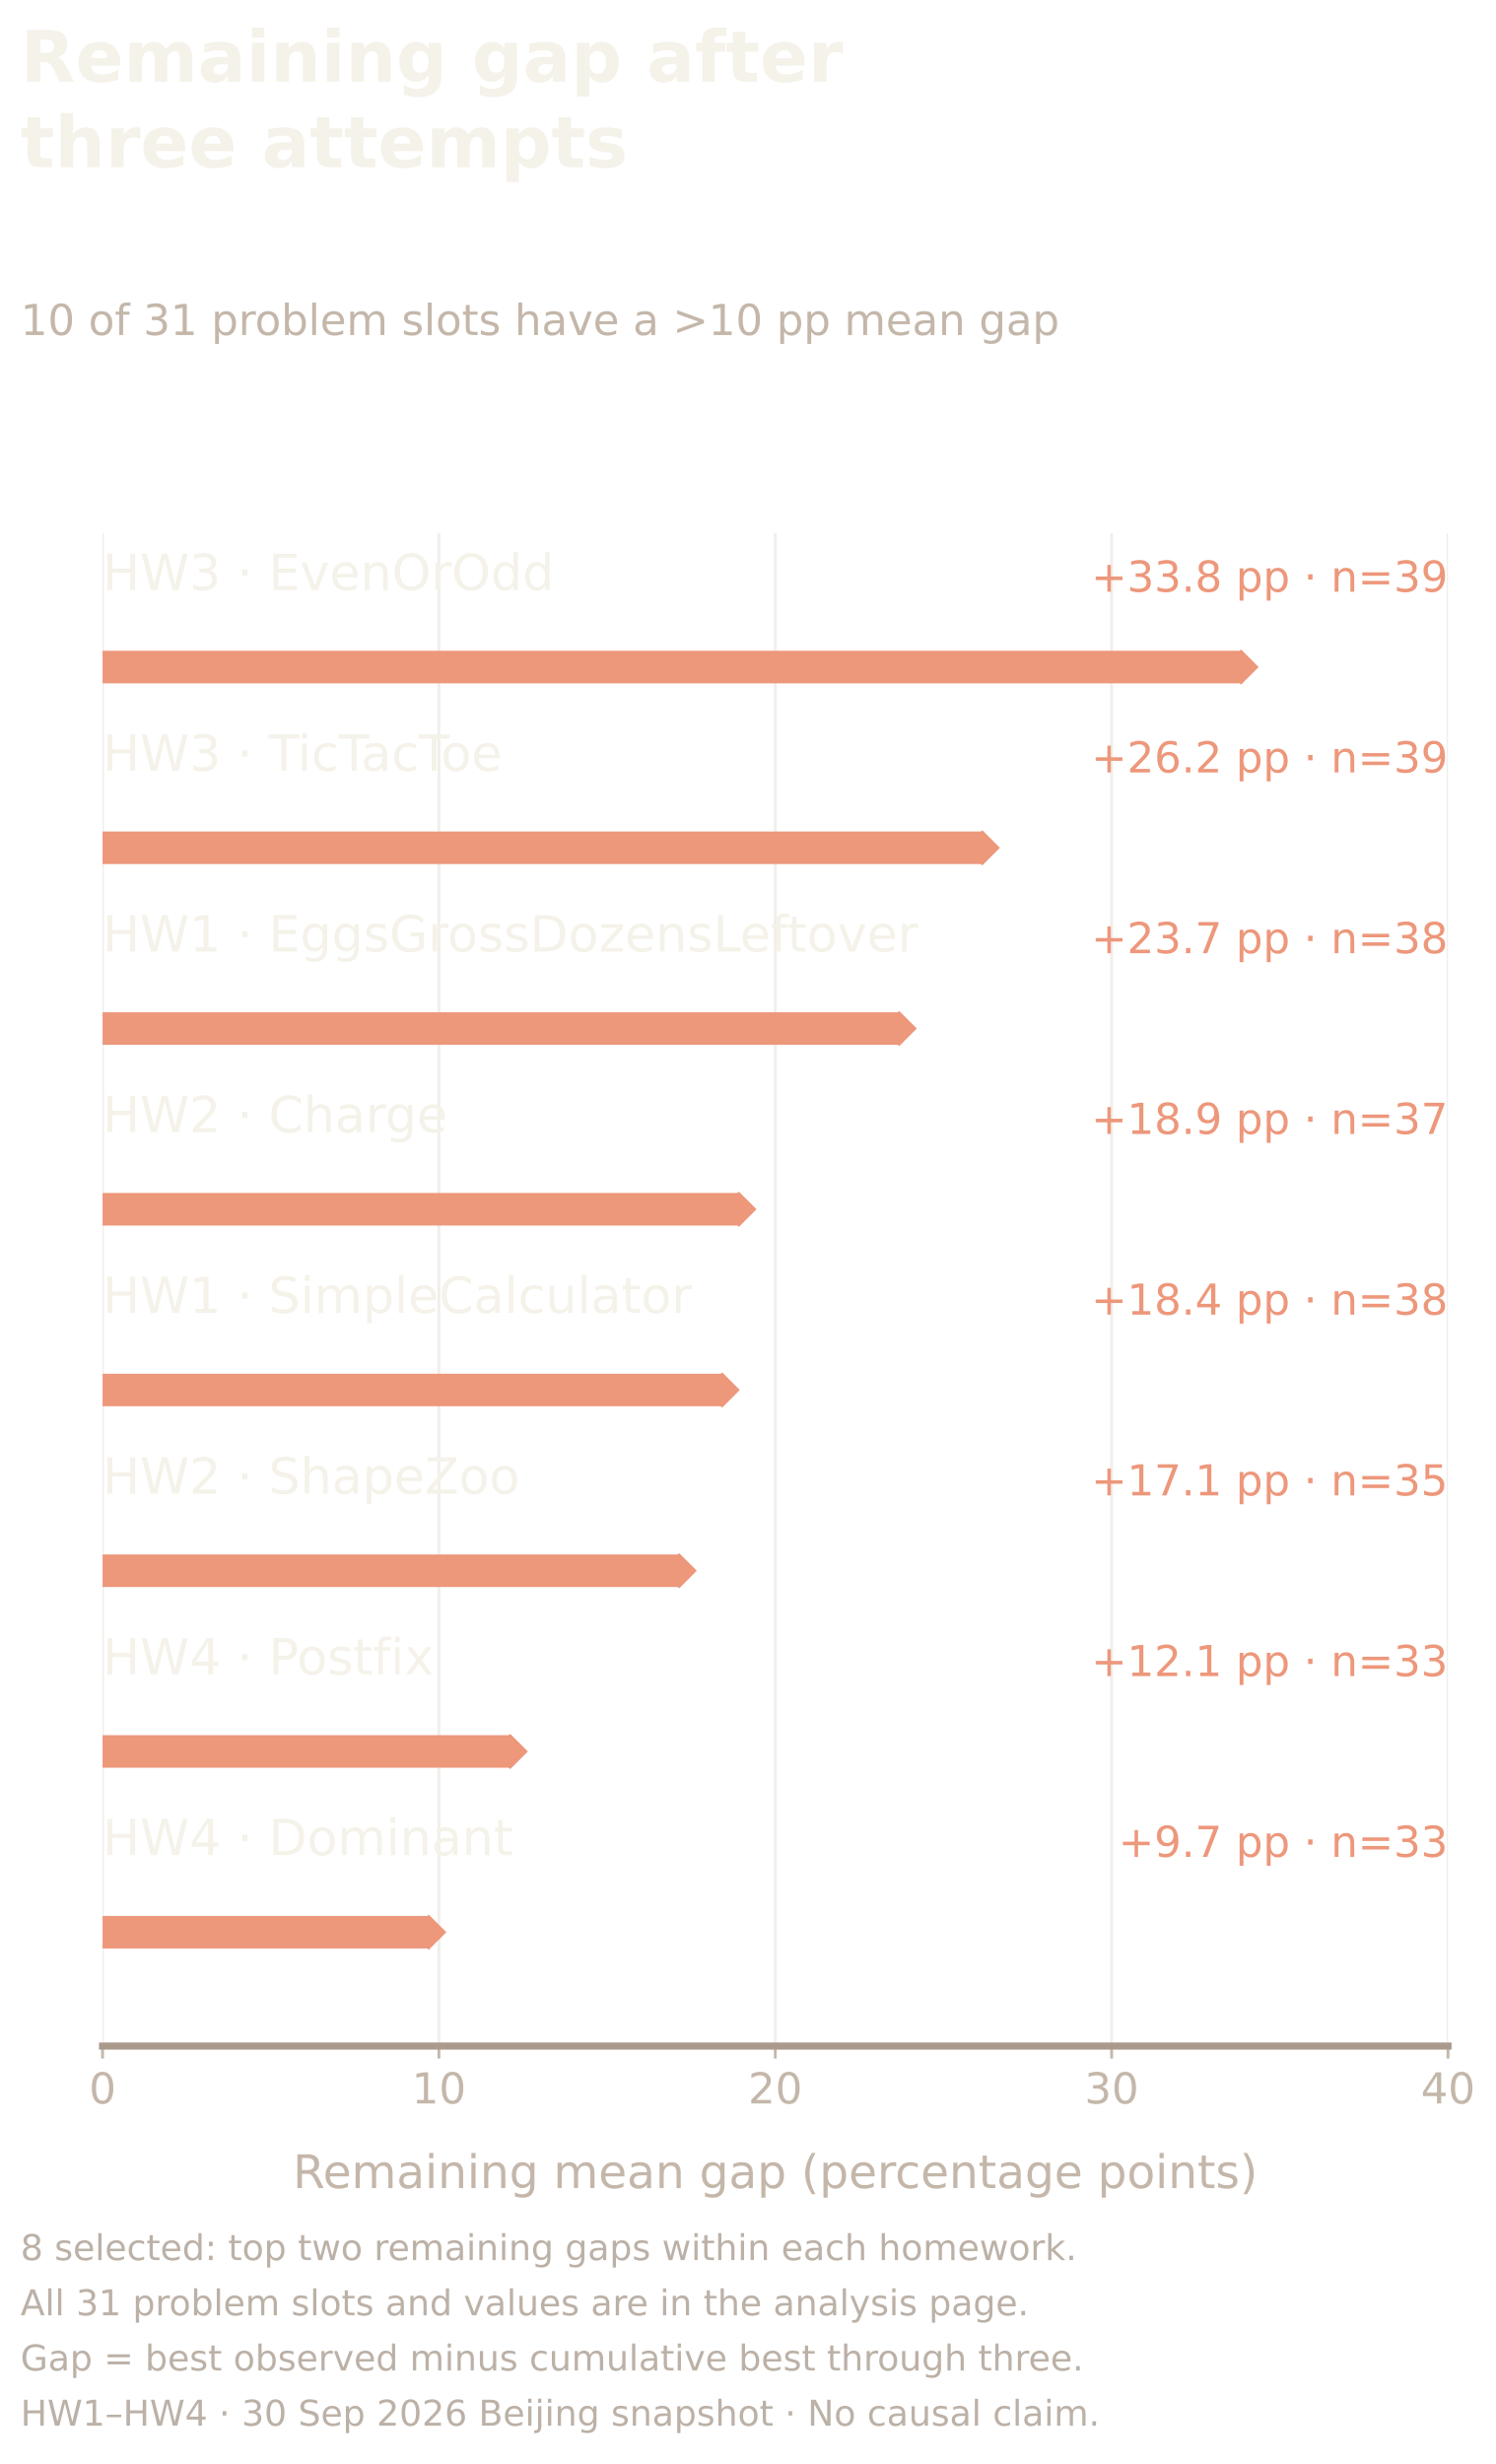
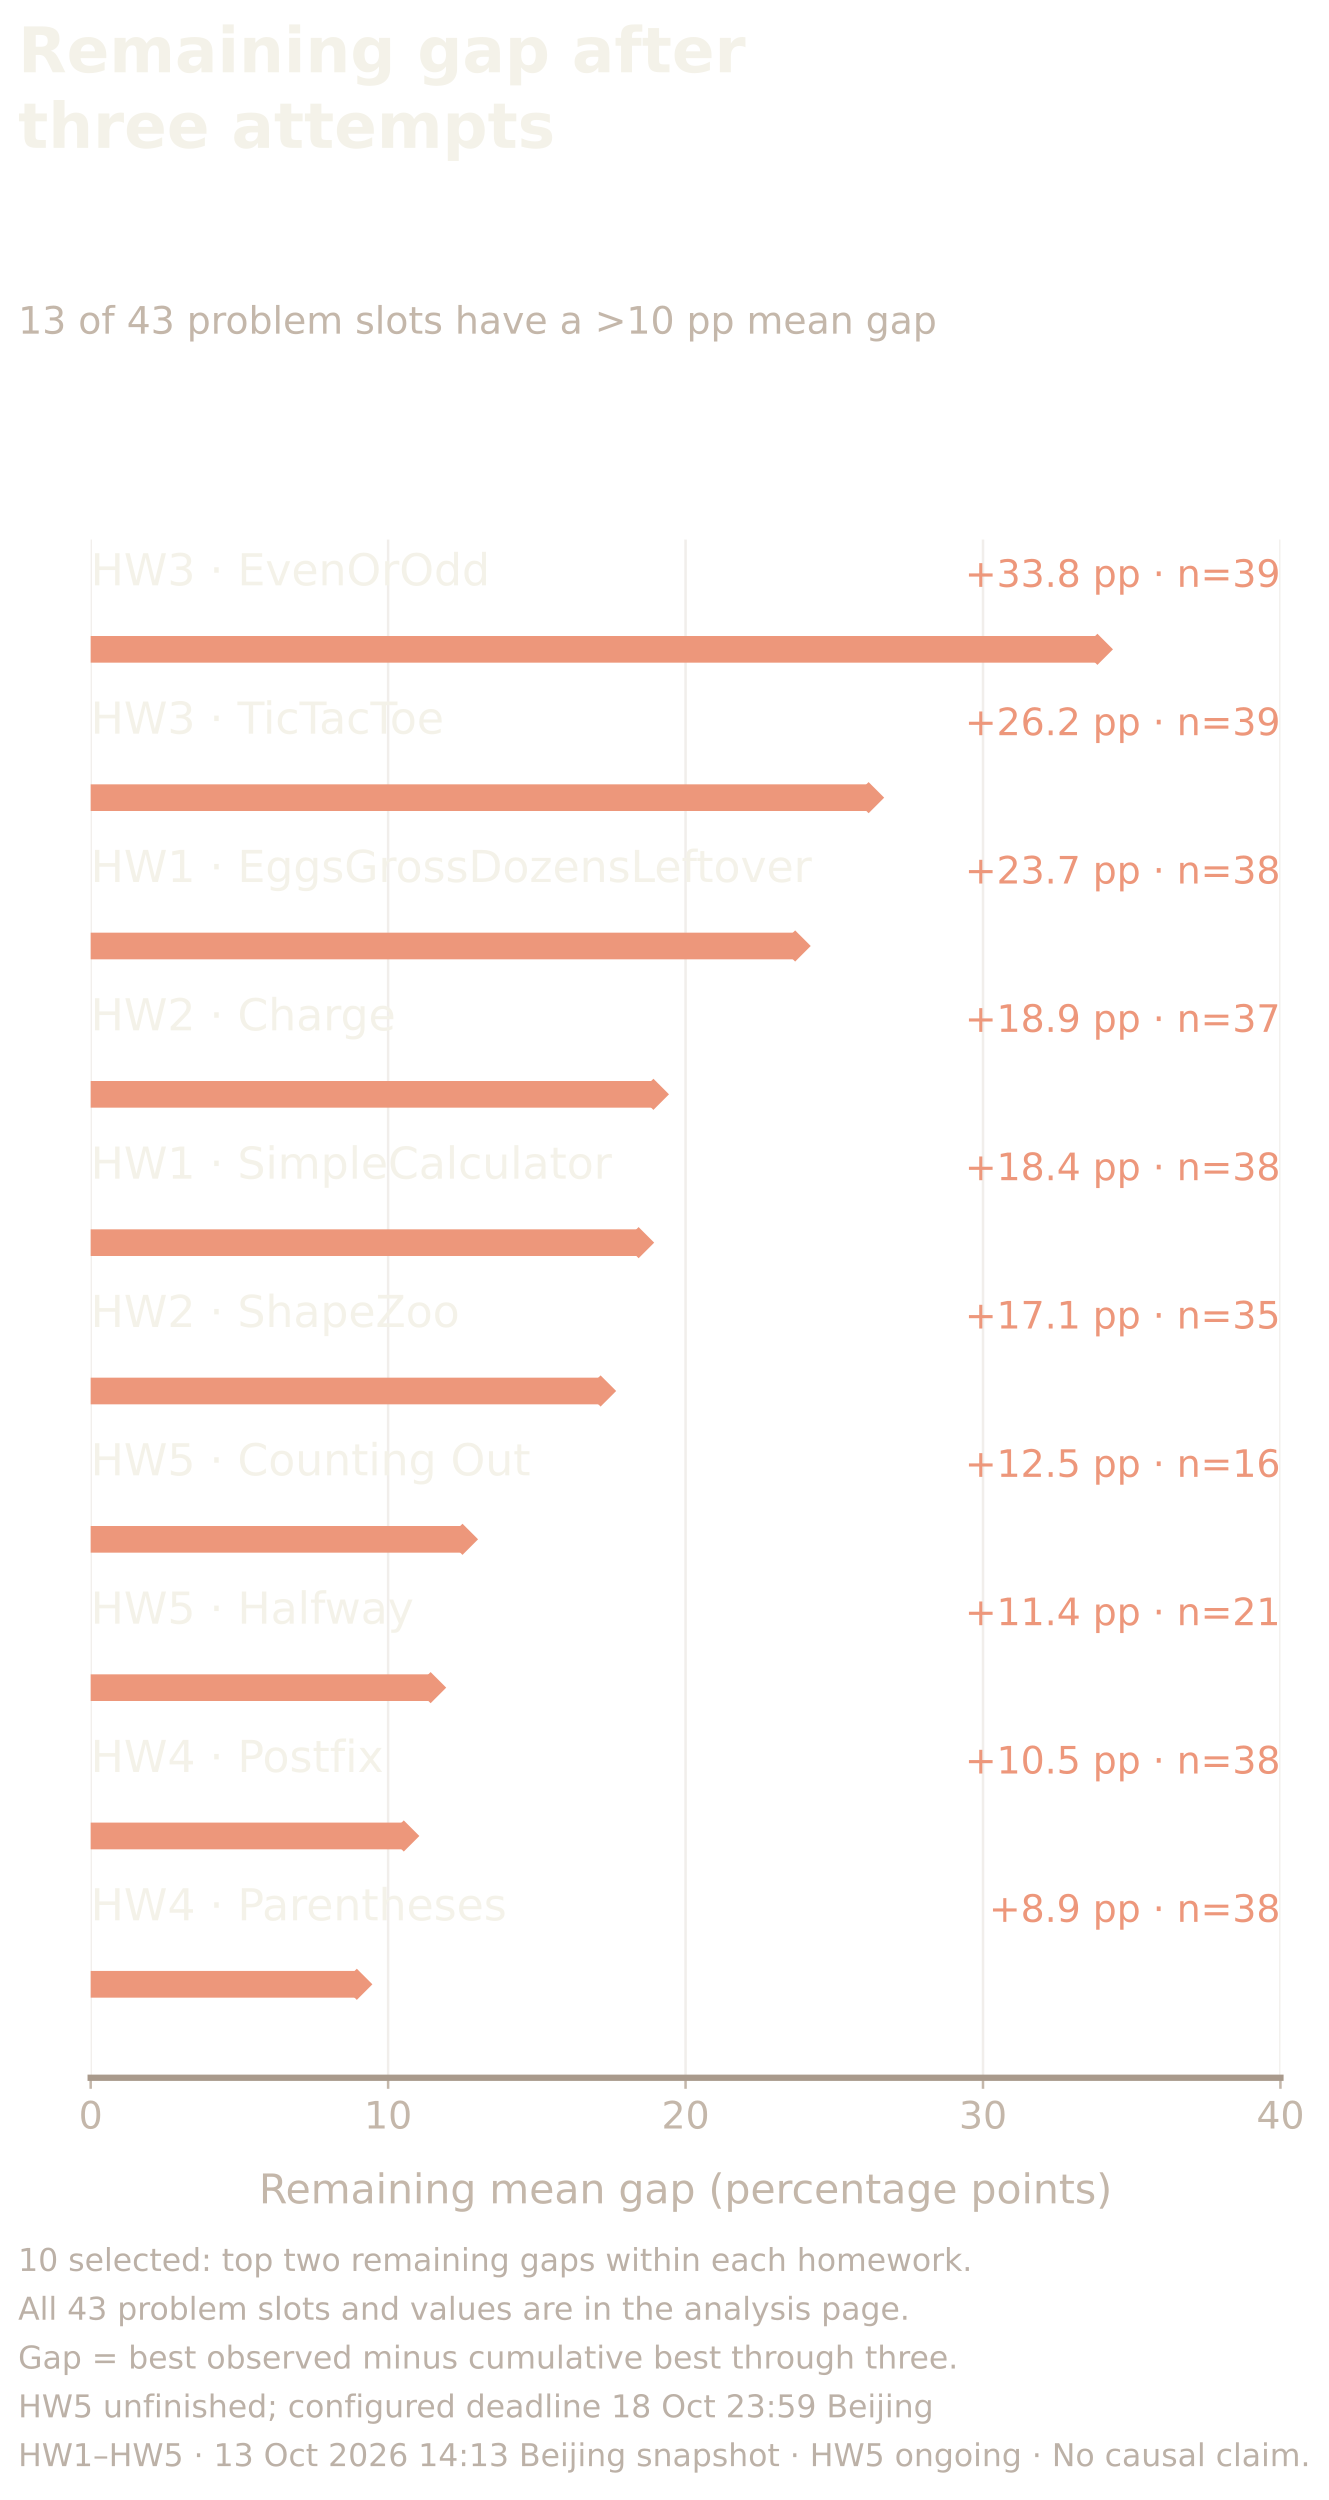
- <svg xmlns="http://www.w3.org/2000/svg" xmlns:xlink="http://www.w3.org/1999/xlink" width="420.051pt" height="691.92pt" viewBox="0 0 420.051 691.92" version="1.1">
+ <svg xmlns="http://www.w3.org/2000/svg" xmlns:xlink="http://www.w3.org/1999/xlink" width="421.956pt" height="793.98pt" viewBox="0 0 421.956 793.98" version="1.1">
  <defs>
    <style type="text/css">*{stroke-linejoin: round; stroke-linecap: butt}</style>
  </defs>
  <g id="figure_1">
    <g id="patch_1">
-       <path d="M 0 691.92 L 420.051 691.92 L 420.051 0 L 0 0 L 0 691.92 z " style="fill: none" />
+       <path d="M 0 793.98 L 421.956 793.98 L 421.956 0 L 0 0 L 0 793.98 z " style="fill: none" />
    </g>
    <g id="axes_1">
      <g id="patch_2">
-         <path d="M 28.8 574.56 L 406.656 574.56 L 406.656 149.76 L 28.8 149.76 L 28.8 574.56 z " style="fill: none" />
+         <path d="M 28.8 659.88 L 406.656 659.88 L 406.656 171.36 L 28.8 171.36 L 28.8 659.88 z " style="fill: none" />
      </g>
      <g id="matplotlib.axis_1">
        <g id="xtick_1">
          <g id="line2d_1">
-             <path d="M 28.8 574.56 L 28.8 149.76 " clip-path="url(#pf13f01f800)" style="fill: none; stroke: #b6a594; stroke-opacity: 0.18; stroke-width: 0.8; stroke-linecap: square" />
+             <path d="M 28.8 659.88 L 28.8 171.36 " clip-path="url(#pdd69621967)" style="fill: none; stroke: #b6a594; stroke-opacity: 0.18; stroke-width: 0.8; stroke-linecap: square" />
          </g>
          <g id="line2d_2">
            <defs>
              <path id="mb9d640f63a" d="M 0 0 L 0 3.5 " style="stroke: #c4b7aa; stroke-width: 0.8" />
            </defs>
            <g>
-               <use xlink:href="#mb9d640f63a" x="28.8" y="574.56" style="fill: #c4b7aa; stroke: #c4b7aa; stroke-width: 0.8" />
+               <use xlink:href="#mb9d640f63a" x="28.8" y="659.88" style="fill: #c4b7aa; stroke: #c4b7aa; stroke-width: 0.8" />
            </g>
          </g>
          <g id="text_1">
-             <text style="font-size: 12px; font-family: 'DejaVu Sans', 'Helvetica', 'Arial', 'Bitstream Vera Sans', 'Computer Modern Sans Serif', 'Lucida Grande', 'Verdana', 'Geneva', 'Lucid', 'Avant Garde', sans-serif; text-anchor: middle; fill: #c4b7aa" x="28.8" y="590.677" transform="rotate(-0 28.8 590.6772)">0</text>
+             <text style="font-size: 12px; font-family: 'DejaVu Sans', 'Helvetica', 'Arial', 'Bitstream Vera Sans', 'Computer Modern Sans Serif', 'Lucida Grande', 'Verdana', 'Geneva', 'Lucid', 'Avant Garde', sans-serif; text-anchor: middle; fill: #c4b7aa" x="28.8" y="675.997" transform="rotate(-0 28.8 675.9972)">0</text>
          </g>
        </g>
        <g id="xtick_2">
          <g id="line2d_3">
-             <path d="M 123.264 574.56 L 123.264 149.76 " clip-path="url(#pf13f01f800)" style="fill: none; stroke: #b6a594; stroke-opacity: 0.18; stroke-width: 0.8; stroke-linecap: square" />
+             <path d="M 123.264 659.88 L 123.264 171.36 " clip-path="url(#pdd69621967)" style="fill: none; stroke: #b6a594; stroke-opacity: 0.18; stroke-width: 0.8; stroke-linecap: square" />
          </g>
          <g id="line2d_4">
            <g>
-               <use xlink:href="#mb9d640f63a" x="123.264" y="574.56" style="fill: #c4b7aa; stroke: #c4b7aa; stroke-width: 0.8" />
+               <use xlink:href="#mb9d640f63a" x="123.264" y="659.88" style="fill: #c4b7aa; stroke: #c4b7aa; stroke-width: 0.8" />
            </g>
          </g>
          <g id="text_2">
-             <text style="font-size: 12px; font-family: 'DejaVu Sans', 'Helvetica', 'Arial', 'Bitstream Vera Sans', 'Computer Modern Sans Serif', 'Lucida Grande', 'Verdana', 'Geneva', 'Lucid', 'Avant Garde', sans-serif; text-anchor: middle; fill: #c4b7aa" x="123.264" y="590.677" transform="rotate(-0 123.264 590.6772)">10</text>
+             <text style="font-size: 12px; font-family: 'DejaVu Sans', 'Helvetica', 'Arial', 'Bitstream Vera Sans', 'Computer Modern Sans Serif', 'Lucida Grande', 'Verdana', 'Geneva', 'Lucid', 'Avant Garde', sans-serif; text-anchor: middle; fill: #c4b7aa" x="123.264" y="675.997" transform="rotate(-0 123.264 675.9972)">10</text>
          </g>
        </g>
        <g id="xtick_3">
          <g id="line2d_5">
-             <path d="M 217.728 574.56 L 217.728 149.76 " clip-path="url(#pf13f01f800)" style="fill: none; stroke: #b6a594; stroke-opacity: 0.18; stroke-width: 0.8; stroke-linecap: square" />
+             <path d="M 217.728 659.88 L 217.728 171.36 " clip-path="url(#pdd69621967)" style="fill: none; stroke: #b6a594; stroke-opacity: 0.18; stroke-width: 0.8; stroke-linecap: square" />
          </g>
          <g id="line2d_6">
            <g>
-               <use xlink:href="#mb9d640f63a" x="217.728" y="574.56" style="fill: #c4b7aa; stroke: #c4b7aa; stroke-width: 0.8" />
+               <use xlink:href="#mb9d640f63a" x="217.728" y="659.88" style="fill: #c4b7aa; stroke: #c4b7aa; stroke-width: 0.8" />
            </g>
          </g>
          <g id="text_3">
-             <text style="font-size: 12px; font-family: 'DejaVu Sans', 'Helvetica', 'Arial', 'Bitstream Vera Sans', 'Computer Modern Sans Serif', 'Lucida Grande', 'Verdana', 'Geneva', 'Lucid', 'Avant Garde', sans-serif; text-anchor: middle; fill: #c4b7aa" x="217.728" y="590.677" transform="rotate(-0 217.728 590.6772)">20</text>
+             <text style="font-size: 12px; font-family: 'DejaVu Sans', 'Helvetica', 'Arial', 'Bitstream Vera Sans', 'Computer Modern Sans Serif', 'Lucida Grande', 'Verdana', 'Geneva', 'Lucid', 'Avant Garde', sans-serif; text-anchor: middle; fill: #c4b7aa" x="217.728" y="675.997" transform="rotate(-0 217.728 675.9972)">20</text>
          </g>
        </g>
        <g id="xtick_4">
          <g id="line2d_7">
-             <path d="M 312.192 574.56 L 312.192 149.76 " clip-path="url(#pf13f01f800)" style="fill: none; stroke: #b6a594; stroke-opacity: 0.18; stroke-width: 0.8; stroke-linecap: square" />
+             <path d="M 312.192 659.88 L 312.192 171.36 " clip-path="url(#pdd69621967)" style="fill: none; stroke: #b6a594; stroke-opacity: 0.18; stroke-width: 0.8; stroke-linecap: square" />
          </g>
          <g id="line2d_8">
            <g>
-               <use xlink:href="#mb9d640f63a" x="312.192" y="574.56" style="fill: #c4b7aa; stroke: #c4b7aa; stroke-width: 0.8" />
+               <use xlink:href="#mb9d640f63a" x="312.192" y="659.88" style="fill: #c4b7aa; stroke: #c4b7aa; stroke-width: 0.8" />
            </g>
          </g>
          <g id="text_4">
-             <text style="font-size: 12px; font-family: 'DejaVu Sans', 'Helvetica', 'Arial', 'Bitstream Vera Sans', 'Computer Modern Sans Serif', 'Lucida Grande', 'Verdana', 'Geneva', 'Lucid', 'Avant Garde', sans-serif; text-anchor: middle; fill: #c4b7aa" x="312.192" y="590.677" transform="rotate(-0 312.192 590.6772)">30</text>
+             <text style="font-size: 12px; font-family: 'DejaVu Sans', 'Helvetica', 'Arial', 'Bitstream Vera Sans', 'Computer Modern Sans Serif', 'Lucida Grande', 'Verdana', 'Geneva', 'Lucid', 'Avant Garde', sans-serif; text-anchor: middle; fill: #c4b7aa" x="312.192" y="675.997" transform="rotate(-0 312.192 675.9972)">30</text>
          </g>
        </g>
        <g id="xtick_5">
          <g id="line2d_9">
-             <path d="M 406.656 574.56 L 406.656 149.76 " clip-path="url(#pf13f01f800)" style="fill: none; stroke: #b6a594; stroke-opacity: 0.18; stroke-width: 0.8; stroke-linecap: square" />
+             <path d="M 406.656 659.88 L 406.656 171.36 " clip-path="url(#pdd69621967)" style="fill: none; stroke: #b6a594; stroke-opacity: 0.18; stroke-width: 0.8; stroke-linecap: square" />
          </g>
          <g id="line2d_10">
            <g>
-               <use xlink:href="#mb9d640f63a" x="406.656" y="574.56" style="fill: #c4b7aa; stroke: #c4b7aa; stroke-width: 0.8" />
+               <use xlink:href="#mb9d640f63a" x="406.656" y="659.88" style="fill: #c4b7aa; stroke: #c4b7aa; stroke-width: 0.8" />
            </g>
          </g>
          <g id="text_5">
-             <text style="font-size: 12px; font-family: 'DejaVu Sans', 'Helvetica', 'Arial', 'Bitstream Vera Sans', 'Computer Modern Sans Serif', 'Lucida Grande', 'Verdana', 'Geneva', 'Lucid', 'Avant Garde', sans-serif; text-anchor: middle; fill: #c4b7aa" x="406.656" y="590.677" transform="rotate(-0 406.656 590.6772)">40</text>
+             <text style="font-size: 12px; font-family: 'DejaVu Sans', 'Helvetica', 'Arial', 'Bitstream Vera Sans', 'Computer Modern Sans Serif', 'Lucida Grande', 'Verdana', 'Geneva', 'Lucid', 'Avant Garde', sans-serif; text-anchor: middle; fill: #c4b7aa" x="406.656" y="675.997" transform="rotate(-0 406.656 675.9972)">40</text>
          </g>
        </g>
        <g id="text_6">
-           <text style="font-size: 13px; font-family: 'DejaVu Sans', 'Helvetica', 'Arial', 'Bitstream Vera Sans', 'Computer Modern Sans Serif', 'Lucida Grande', 'Verdana', 'Geneva', 'Lucid', 'Avant Garde', sans-serif; text-anchor: middle; fill: #c4b7aa" x="217.728" y="614.438" transform="rotate(-0 217.728 614.438)">Remaining mean gap (percentage points)</text>
+           <text style="font-size: 13px; font-family: 'DejaVu Sans', 'Helvetica', 'Arial', 'Bitstream Vera Sans', 'Computer Modern Sans Serif', 'Lucida Grande', 'Verdana', 'Geneva', 'Lucid', 'Avant Garde', sans-serif; text-anchor: middle; fill: #c4b7aa" x="217.728" y="699.758" transform="rotate(-0 217.728 699.758)">Remaining mean gap (percentage points)</text>
        </g>
      </g>
      <g id="matplotlib.axis_2" />
      <g id="patch_3">
-         <path d="M 28.8 574.56 L 406.656 574.56 " style="fill: none; stroke: #a99a8c; stroke-width: 2; stroke-linejoin: miter; stroke-linecap: square" />
+         <path d="M 28.8 659.88 L 406.656 659.88 " style="fill: none; stroke: #a99a8c; stroke-width: 2; stroke-linejoin: miter; stroke-linecap: square" />
      </g>
      <g id="text_7">
-         <text style="font-size: 14px; font-family: 'DejaVu Sans', 'Helvetica', 'Arial', 'Bitstream Vera Sans', 'Computer Modern Sans Serif', 'Lucida Grande', 'Verdana', 'Geneva', 'Lucid', 'Avant Garde', sans-serif; text-anchor: start; fill: #f4f2e9" x="28.8" y="165.683" transform="rotate(-0 28.8 165.6827)">HW3 · EvenOrOdd</text>
+         <text style="font-size: 14px; font-family: 'DejaVu Sans', 'Helvetica', 'Arial', 'Bitstream Vera Sans', 'Computer Modern Sans Serif', 'Lucida Grande', 'Verdana', 'Geneva', 'Lucid', 'Avant Garde', sans-serif; text-anchor: start; fill: #f4f2e9" x="28.8" y="185.898" transform="rotate(-0 28.8 185.8981)">HW3 · EvenOrOdd</text>
      </g>
      <g id="text_8">
-         <text style="font-size: 12px; font-family: 'DejaVu Sans', 'Helvetica', 'Arial', 'Bitstream Vera Sans', 'Computer Modern Sans Serif', 'Lucida Grande', 'Verdana', 'Geneva', 'Lucid', 'Avant Garde', sans-serif; text-anchor: end; fill: #ed977b" x="406.656" y="166.163" transform="rotate(-0 406.656 166.1632)">+33.8 pp · n=39</text>
+         <text style="font-size: 12px; font-family: 'DejaVu Sans', 'Helvetica', 'Arial', 'Bitstream Vera Sans', 'Computer Modern Sans Serif', 'Lucida Grande', 'Verdana', 'Geneva', 'Lucid', 'Avant Garde', sans-serif; text-anchor: end; fill: #ed977b" x="406.656" y="186.379" transform="rotate(-0 406.656 186.3786)">+33.8 pp · n=39</text>
      </g>
      <g id="patch_4">
-         <path d="M 28.8 182.749 L 348.524 182.749 L 348.524 191.885 L 28.8 191.885 z " clip-path="url(#pf13f01f800)" style="fill: #ed977b" />
+         <path d="M 28.8 201.981 L 348.524 201.981 L 348.524 210.46 L 28.8 210.46 z " clip-path="url(#pdd69621967)" style="fill: #ed977b" />
      </g>
      <g id="text_9">
-         <text style="font-size: 14px; font-family: 'DejaVu Sans', 'Helvetica', 'Arial', 'Bitstream Vera Sans', 'Computer Modern Sans Serif', 'Lucida Grande', 'Verdana', 'Geneva', 'Lucid', 'Avant Garde', sans-serif; text-anchor: start; fill: #f4f2e9" x="28.8" y="216.435" transform="rotate(-0 28.8 216.4354)">HW3 · TicTacToe</text>
+         <text style="font-size: 14px; font-family: 'DejaVu Sans', 'Helvetica', 'Arial', 'Bitstream Vera Sans', 'Computer Modern Sans Serif', 'Lucida Grande', 'Verdana', 'Geneva', 'Lucid', 'Avant Garde', sans-serif; text-anchor: start; fill: #f4f2e9" x="28.8" y="233.007" transform="rotate(-0 28.8 233.0071)">HW3 · TicTacToe</text>
      </g>
      <g id="text_10">
-         <text style="font-size: 12px; font-family: 'DejaVu Sans', 'Helvetica', 'Arial', 'Bitstream Vera Sans', 'Computer Modern Sans Serif', 'Lucida Grande', 'Verdana', 'Geneva', 'Lucid', 'Avant Garde', sans-serif; text-anchor: end; fill: #ed977b" x="406.656" y="216.916" transform="rotate(-0 406.656 216.9159)">+26.2 pp · n=39</text>
+         <text style="font-size: 12px; font-family: 'DejaVu Sans', 'Helvetica', 'Arial', 'Bitstream Vera Sans', 'Computer Modern Sans Serif', 'Lucida Grande', 'Verdana', 'Geneva', 'Lucid', 'Avant Garde', sans-serif; text-anchor: end; fill: #ed977b" x="406.656" y="233.488" transform="rotate(-0 406.656 233.4876)">+26.2 pp · n=39</text>
      </g>
      <g id="patch_5">
-         <path d="M 28.8 233.502 L 275.86 233.502 L 275.86 242.637 L 28.8 242.637 z " clip-path="url(#pf13f01f800)" style="fill: #ed977b" />
+         <path d="M 28.8 249.09 L 275.86 249.09 L 275.86 257.569 L 28.8 257.569 z " clip-path="url(#pdd69621967)" style="fill: #ed977b" />
      </g>
      <g id="text_11">
-         <text style="font-size: 14px; font-family: 'DejaVu Sans', 'Helvetica', 'Arial', 'Bitstream Vera Sans', 'Computer Modern Sans Serif', 'Lucida Grande', 'Verdana', 'Geneva', 'Lucid', 'Avant Garde', sans-serif; text-anchor: start; fill: #f4f2e9" x="28.8" y="267.188" transform="rotate(-0 28.8 267.1881)">HW1 · EggsGrossDozensLeftover</text>
+         <text style="font-size: 14px; font-family: 'DejaVu Sans', 'Helvetica', 'Arial', 'Bitstream Vera Sans', 'Computer Modern Sans Serif', 'Lucida Grande', 'Verdana', 'Geneva', 'Lucid', 'Avant Garde', sans-serif; text-anchor: start; fill: #f4f2e9" x="28.8" y="280.116" transform="rotate(-0 28.8 280.1161)">HW1 · EggsGrossDozensLeftover</text>
      </g>
      <g id="text_12">
-         <text style="font-size: 12px; font-family: 'DejaVu Sans', 'Helvetica', 'Arial', 'Bitstream Vera Sans', 'Computer Modern Sans Serif', 'Lucida Grande', 'Verdana', 'Geneva', 'Lucid', 'Avant Garde', sans-serif; text-anchor: end; fill: #ed977b" x="406.656" y="267.669" transform="rotate(-0 406.656 267.6686)">+23.7 pp · n=38</text>
+         <text style="font-size: 12px; font-family: 'DejaVu Sans', 'Helvetica', 'Arial', 'Bitstream Vera Sans', 'Computer Modern Sans Serif', 'Lucida Grande', 'Verdana', 'Geneva', 'Lucid', 'Avant Garde', sans-serif; text-anchor: end; fill: #ed977b" x="406.656" y="280.597" transform="rotate(-0 406.656 280.5965)">+23.7 pp · n=38</text>
      </g>
      <g id="patch_6">
-         <path d="M 28.8 284.255 L 252.531 284.255 L 252.531 293.39 L 28.8 293.39 z " clip-path="url(#pf13f01f800)" style="fill: #ed977b" />
+         <path d="M 28.8 296.199 L 252.531 296.199 L 252.531 304.678 L 28.8 304.678 z " clip-path="url(#pdd69621967)" style="fill: #ed977b" />
      </g>
      <g id="text_13">
-         <text style="font-size: 14px; font-family: 'DejaVu Sans', 'Helvetica', 'Arial', 'Bitstream Vera Sans', 'Computer Modern Sans Serif', 'Lucida Grande', 'Verdana', 'Geneva', 'Lucid', 'Avant Garde', sans-serif; text-anchor: start; fill: #f4f2e9" x="28.8" y="317.941" transform="rotate(-0 28.8 317.9408)">HW2 · Charge</text>
+         <text style="font-size: 14px; font-family: 'DejaVu Sans', 'Helvetica', 'Arial', 'Bitstream Vera Sans', 'Computer Modern Sans Serif', 'Lucida Grande', 'Verdana', 'Geneva', 'Lucid', 'Avant Garde', sans-serif; text-anchor: start; fill: #f4f2e9" x="28.8" y="327.225" transform="rotate(-0 28.8 327.225)">HW2 · Charge</text>
      </g>
      <g id="text_14">
-         <text style="font-size: 12px; font-family: 'DejaVu Sans', 'Helvetica', 'Arial', 'Bitstream Vera Sans', 'Computer Modern Sans Serif', 'Lucida Grande', 'Verdana', 'Geneva', 'Lucid', 'Avant Garde', sans-serif; text-anchor: end; fill: #ed977b" x="406.656" y="318.421" transform="rotate(-0 406.656 318.4213)">+18.9 pp · n=37</text>
+         <text style="font-size: 12px; font-family: 'DejaVu Sans', 'Helvetica', 'Arial', 'Bitstream Vera Sans', 'Computer Modern Sans Serif', 'Lucida Grande', 'Verdana', 'Geneva', 'Lucid', 'Avant Garde', sans-serif; text-anchor: end; fill: #ed977b" x="406.656" y="327.705" transform="rotate(-0 406.656 327.7055)">+18.9 pp · n=37</text>
      </g>
      <g id="patch_7">
-         <path d="M 28.8 335.007 L 207.516 335.007 L 207.516 344.143 L 28.8 344.143 z " clip-path="url(#pf13f01f800)" style="fill: #ed977b" />
+         <path d="M 28.8 343.308 L 207.516 343.308 L 207.516 351.787 L 28.8 351.787 z " clip-path="url(#pdd69621967)" style="fill: #ed977b" />
      </g>
      <g id="text_15">
-         <text style="font-size: 14px; font-family: 'DejaVu Sans', 'Helvetica', 'Arial', 'Bitstream Vera Sans', 'Computer Modern Sans Serif', 'Lucida Grande', 'Verdana', 'Geneva', 'Lucid', 'Avant Garde', sans-serif; text-anchor: start; fill: #f4f2e9" x="28.8" y="368.693" transform="rotate(-0 28.8 368.6935)">HW1 · SimpleCalculator</text>
+         <text style="font-size: 14px; font-family: 'DejaVu Sans', 'Helvetica', 'Arial', 'Bitstream Vera Sans', 'Computer Modern Sans Serif', 'Lucida Grande', 'Verdana', 'Geneva', 'Lucid', 'Avant Garde', sans-serif; text-anchor: start; fill: #f4f2e9" x="28.8" y="374.334" transform="rotate(-0 28.8 374.334)">HW1 · SimpleCalculator</text>
      </g>
      <g id="text_16">
-         <text style="font-size: 12px; font-family: 'DejaVu Sans', 'Helvetica', 'Arial', 'Bitstream Vera Sans', 'Computer Modern Sans Serif', 'Lucida Grande', 'Verdana', 'Geneva', 'Lucid', 'Avant Garde', sans-serif; text-anchor: end; fill: #ed977b" x="406.656" y="369.174" transform="rotate(-0 406.656 369.174)">+18.4 pp · n=38</text>
+         <text style="font-size: 12px; font-family: 'DejaVu Sans', 'Helvetica', 'Arial', 'Bitstream Vera Sans', 'Computer Modern Sans Serif', 'Lucida Grande', 'Verdana', 'Geneva', 'Lucid', 'Avant Garde', sans-serif; text-anchor: end; fill: #ed977b" x="406.656" y="374.814" transform="rotate(-0 406.656 374.8145)">+18.4 pp · n=38</text>
      </g>
      <g id="patch_8">
-         <path d="M 28.8 385.76 L 202.813 385.76 L 202.813 394.895 L 28.8 394.895 z " clip-path="url(#pf13f01f800)" style="fill: #ed977b" />
+         <path d="M 28.8 390.417 L 202.813 390.417 L 202.813 398.896 L 28.8 398.896 z " clip-path="url(#pdd69621967)" style="fill: #ed977b" />
      </g>
      <g id="text_17">
-         <text style="font-size: 14px; font-family: 'DejaVu Sans', 'Helvetica', 'Arial', 'Bitstream Vera Sans', 'Computer Modern Sans Serif', 'Lucida Grande', 'Verdana', 'Geneva', 'Lucid', 'Avant Garde', sans-serif; text-anchor: start; fill: #f4f2e9" x="28.8" y="419.446" transform="rotate(-0 28.8 419.4462)">HW2 · ShapeZoo</text>
+         <text style="font-size: 14px; font-family: 'DejaVu Sans', 'Helvetica', 'Arial', 'Bitstream Vera Sans', 'Computer Modern Sans Serif', 'Lucida Grande', 'Verdana', 'Geneva', 'Lucid', 'Avant Garde', sans-serif; text-anchor: start; fill: #f4f2e9" x="28.8" y="421.443" transform="rotate(-0 28.8 421.443)">HW2 · ShapeZoo</text>
      </g>
      <g id="text_18">
-         <text style="font-size: 12px; font-family: 'DejaVu Sans', 'Helvetica', 'Arial', 'Bitstream Vera Sans', 'Computer Modern Sans Serif', 'Lucida Grande', 'Verdana', 'Geneva', 'Lucid', 'Avant Garde', sans-serif; text-anchor: end; fill: #ed977b" x="406.656" y="419.927" transform="rotate(-0 406.656 419.9266)">+17.1 pp · n=35</text>
+         <text style="font-size: 12px; font-family: 'DejaVu Sans', 'Helvetica', 'Arial', 'Bitstream Vera Sans', 'Computer Modern Sans Serif', 'Lucida Grande', 'Verdana', 'Geneva', 'Lucid', 'Avant Garde', sans-serif; text-anchor: end; fill: #ed977b" x="406.656" y="421.923" transform="rotate(-0 406.656 421.9234)">+17.1 pp · n=35</text>
      </g>
      <g id="patch_9">
-         <path d="M 28.8 436.513 L 190.738 436.513 L 190.738 445.648 L 28.8 445.648 z " clip-path="url(#pf13f01f800)" style="fill: #ed977b" />
+         <path d="M 28.8 437.526 L 190.738 437.526 L 190.738 446.005 L 28.8 446.005 z " clip-path="url(#pdd69621967)" style="fill: #ed977b" />
      </g>
      <g id="text_19">
-         <text style="font-size: 14px; font-family: 'DejaVu Sans', 'Helvetica', 'Arial', 'Bitstream Vera Sans', 'Computer Modern Sans Serif', 'Lucida Grande', 'Verdana', 'Geneva', 'Lucid', 'Avant Garde', sans-serif; text-anchor: start; fill: #f4f2e9" x="28.8" y="470.199" transform="rotate(-0 28.8 470.1989)">HW4 · Postfix</text>
+         <text style="font-size: 14px; font-family: 'DejaVu Sans', 'Helvetica', 'Arial', 'Bitstream Vera Sans', 'Computer Modern Sans Serif', 'Lucida Grande', 'Verdana', 'Geneva', 'Lucid', 'Avant Garde', sans-serif; text-anchor: start; fill: #f4f2e9" x="28.8" y="468.552" transform="rotate(-0 28.8 468.5519)">HW5 · Counting Out</text>
      </g>
      <g id="text_20">
-         <text style="font-size: 12px; font-family: 'DejaVu Sans', 'Helvetica', 'Arial', 'Bitstream Vera Sans', 'Computer Modern Sans Serif', 'Lucida Grande', 'Verdana', 'Geneva', 'Lucid', 'Avant Garde', sans-serif; text-anchor: end; fill: #ed977b" x="406.656" y="470.679" transform="rotate(-0 406.656 470.6793)">+12.1 pp · n=33</text>
+         <text style="font-size: 12px; font-family: 'DejaVu Sans', 'Helvetica', 'Arial', 'Bitstream Vera Sans', 'Computer Modern Sans Serif', 'Lucida Grande', 'Verdana', 'Geneva', 'Lucid', 'Avant Garde', sans-serif; text-anchor: end; fill: #ed977b" x="406.656" y="469.032" transform="rotate(-0 406.656 469.0324)">+12.5 pp · n=16</text>
      </g>
      <g id="patch_10">
-         <path d="M 28.8 487.265 L 143.302 487.265 L 143.302 496.401 L 28.8 496.401 z " clip-path="url(#pf13f01f800)" style="fill: #ed977b" />
+         <path d="M 28.8 484.635 L 146.88 484.635 L 146.88 493.114 L 28.8 493.114 z " clip-path="url(#pdd69621967)" style="fill: #ed977b" />
      </g>
      <g id="text_21">
-         <text style="font-size: 14px; font-family: 'DejaVu Sans', 'Helvetica', 'Arial', 'Bitstream Vera Sans', 'Computer Modern Sans Serif', 'Lucida Grande', 'Verdana', 'Geneva', 'Lucid', 'Avant Garde', sans-serif; text-anchor: start; fill: #f4f2e9" x="28.8" y="520.952" transform="rotate(-0 28.8 520.9516)">HW4 · Dominant</text>
+         <text style="font-size: 14px; font-family: 'DejaVu Sans', 'Helvetica', 'Arial', 'Bitstream Vera Sans', 'Computer Modern Sans Serif', 'Lucida Grande', 'Verdana', 'Geneva', 'Lucid', 'Avant Garde', sans-serif; text-anchor: start; fill: #f4f2e9" x="28.8" y="515.661" transform="rotate(-0 28.8 515.6609)">HW5 · Halfway</text>
      </g>
      <g id="text_22">
-         <text style="font-size: 12px; font-family: 'DejaVu Sans', 'Helvetica', 'Arial', 'Bitstream Vera Sans', 'Computer Modern Sans Serif', 'Lucida Grande', 'Verdana', 'Geneva', 'Lucid', 'Avant Garde', sans-serif; text-anchor: end; fill: #ed977b" x="406.656" y="521.432" transform="rotate(-0 406.656 521.432)">+9.7 pp · n=33</text>
+         <text style="font-size: 12px; font-family: 'DejaVu Sans', 'Helvetica', 'Arial', 'Bitstream Vera Sans', 'Computer Modern Sans Serif', 'Lucida Grande', 'Verdana', 'Geneva', 'Lucid', 'Avant Garde', sans-serif; text-anchor: end; fill: #ed977b" x="406.656" y="516.141" transform="rotate(-0 406.656 516.1414)">+11.4 pp · n=21</text>
      </g>
      <g id="patch_11">
-         <path d="M 28.8 538.018 L 120.401 538.018 L 120.401 547.154 L 28.8 547.154 z " clip-path="url(#pf13f01f800)" style="fill: #ed977b" />
+         <path d="M 28.8 531.744 L 136.759 531.744 L 136.759 540.223 L 28.8 540.223 z " clip-path="url(#pdd69621967)" style="fill: #ed977b" />
+       </g>
+       <g id="text_23">
+         <text style="font-size: 14px; font-family: 'DejaVu Sans', 'Helvetica', 'Arial', 'Bitstream Vera Sans', 'Computer Modern Sans Serif', 'Lucida Grande', 'Verdana', 'Geneva', 'Lucid', 'Avant Garde', sans-serif; text-anchor: start; fill: #f4f2e9" x="28.8" y="562.77" transform="rotate(-0 28.8 562.7699)">HW4 · Postfix</text>
+       </g>
+       <g id="text_24">
+         <text style="font-size: 12px; font-family: 'DejaVu Sans', 'Helvetica', 'Arial', 'Bitstream Vera Sans', 'Computer Modern Sans Serif', 'Lucida Grande', 'Verdana', 'Geneva', 'Lucid', 'Avant Garde', sans-serif; text-anchor: end; fill: #ed977b" x="406.656" y="563.25" transform="rotate(-0 406.656 563.2503)">+10.5 pp · n=38</text>
+       </g>
+       <g id="patch_12">
+         <path d="M 28.8 578.853 L 128.236 578.853 L 128.236 587.332 L 28.8 587.332 z " clip-path="url(#pdd69621967)" style="fill: #ed977b" />
+       </g>
+       <g id="text_25">
+         <text style="font-size: 14px; font-family: 'DejaVu Sans', 'Helvetica', 'Arial', 'Bitstream Vera Sans', 'Computer Modern Sans Serif', 'Lucida Grande', 'Verdana', 'Geneva', 'Lucid', 'Avant Garde', sans-serif; text-anchor: start; fill: #f4f2e9" x="28.8" y="609.879" transform="rotate(-0 28.8 609.8788)">HW4 · Parentheses</text>
+       </g>
+       <g id="text_26">
+         <text style="font-size: 12px; font-family: 'DejaVu Sans', 'Helvetica', 'Arial', 'Bitstream Vera Sans', 'Computer Modern Sans Serif', 'Lucida Grande', 'Verdana', 'Geneva', 'Lucid', 'Avant Garde', sans-serif; text-anchor: end; fill: #ed977b" x="406.656" y="610.359" transform="rotate(-0 406.656 610.3593)">+8.9 pp · n=38</text>
+       </g>
+       <g id="patch_13">
+         <path d="M 28.8 625.962 L 113.32 625.962 L 113.32 634.441 L 28.8 634.441 z " clip-path="url(#pdd69621967)" style="fill: #ed977b" />
      </g>
      <g id="line2d_11">
        <defs>
          <path id="mb340f4b125" d="M -0 4.243 L 4.243 0 L 0 -4.243 L -4.243 -0 z " style="stroke: #ed977b; stroke-linejoin: miter" />
        </defs>
-         <g clip-path="url(#pf13f01f800)">
-           <use xlink:href="#mb340f4b125" x="348.524" y="187.317" style="fill: #ed977b; stroke: #ed977b; stroke-linejoin: miter" />
+         <g clip-path="url(#pdd69621967)">
+           <use xlink:href="#mb340f4b125" x="348.524" y="206.221" style="fill: #ed977b; stroke: #ed977b; stroke-linejoin: miter" />
        </g>
      </g>
      <g id="line2d_12">
-         <g clip-path="url(#pf13f01f800)">
-           <use xlink:href="#mb340f4b125" x="275.86" y="238.07" style="fill: #ed977b; stroke: #ed977b; stroke-linejoin: miter" />
+         <g clip-path="url(#pdd69621967)">
+           <use xlink:href="#mb340f4b125" x="275.86" y="253.33" style="fill: #ed977b; stroke: #ed977b; stroke-linejoin: miter" />
        </g>
      </g>
      <g id="line2d_13">
-         <g clip-path="url(#pf13f01f800)">
-           <use xlink:href="#mb340f4b125" x="252.531" y="288.822" style="fill: #ed977b; stroke: #ed977b; stroke-linejoin: miter" />
+         <g clip-path="url(#pdd69621967)">
+           <use xlink:href="#mb340f4b125" x="252.531" y="300.439" style="fill: #ed977b; stroke: #ed977b; stroke-linejoin: miter" />
        </g>
      </g>
      <g id="line2d_14">
-         <g clip-path="url(#pf13f01f800)">
-           <use xlink:href="#mb340f4b125" x="207.516" y="339.575" style="fill: #ed977b; stroke: #ed977b; stroke-linejoin: miter" />
+         <g clip-path="url(#pdd69621967)">
+           <use xlink:href="#mb340f4b125" x="207.516" y="347.548" style="fill: #ed977b; stroke: #ed977b; stroke-linejoin: miter" />
        </g>
      </g>
      <g id="line2d_15">
-         <g clip-path="url(#pf13f01f800)">
-           <use xlink:href="#mb340f4b125" x="202.813" y="390.328" style="fill: #ed977b; stroke: #ed977b; stroke-linejoin: miter" />
+         <g clip-path="url(#pdd69621967)">
+           <use xlink:href="#mb340f4b125" x="202.813" y="394.657" style="fill: #ed977b; stroke: #ed977b; stroke-linejoin: miter" />
        </g>
      </g>
      <g id="line2d_16">
-         <g clip-path="url(#pf13f01f800)">
-           <use xlink:href="#mb340f4b125" x="190.738" y="441.08" style="fill: #ed977b; stroke: #ed977b; stroke-linejoin: miter" />
+         <g clip-path="url(#pdd69621967)">
+           <use xlink:href="#mb340f4b125" x="190.738" y="441.765" style="fill: #ed977b; stroke: #ed977b; stroke-linejoin: miter" />
        </g>
      </g>
      <g id="line2d_17">
-         <g clip-path="url(#pf13f01f800)">
-           <use xlink:href="#mb340f4b125" x="143.302" y="491.833" style="fill: #ed977b; stroke: #ed977b; stroke-linejoin: miter" />
+         <g clip-path="url(#pdd69621967)">
+           <use xlink:href="#mb340f4b125" x="146.88" y="488.874" style="fill: #ed977b; stroke: #ed977b; stroke-linejoin: miter" />
        </g>
      </g>
      <g id="line2d_18">
-         <g clip-path="url(#pf13f01f800)">
-           <use xlink:href="#mb340f4b125" x="120.401" y="542.586" style="fill: #ed977b; stroke: #ed977b; stroke-linejoin: miter" />
-         </g>
-       </g>
-     </g>
-     <g id="text_23">
+         <g clip-path="url(#pdd69621967)">
+           <use xlink:href="#mb340f4b125" x="136.759" y="535.983" style="fill: #ed977b; stroke: #ed977b; stroke-linejoin: miter" />
+         </g>
+       </g>
+       <g id="line2d_19">
+         <g clip-path="url(#pdd69621967)">
+           <use xlink:href="#mb340f4b125" x="128.236" y="583.092" style="fill: #ed977b; stroke: #ed977b; stroke-linejoin: miter" />
+         </g>
+       </g>
+       <g id="line2d_20">
+         <g clip-path="url(#pdd69621967)">
+           <use xlink:href="#mb340f4b125" x="113.32" y="630.201" style="fill: #ed977b; stroke: #ed977b; stroke-linejoin: miter" />
+         </g>
+       </g>
+     </g>
+     <g id="text_27">
      <text style="font-weight: 700; font-size: 20px; font-family: 'DejaVu Sans', 'Helvetica', 'Arial', 'Bitstream Vera Sans', 'Computer Modern Sans Serif', 'Lucida Grande', 'Verdana', 'Geneva', 'Lucid', 'Avant Garde', sans-serif; fill: #f4f2e9" transform="translate(5.76 22.95883)">Remaining gap after</text>
      <text style="font-weight: 700; font-size: 20px; font-family: 'DejaVu Sans', 'Helvetica', 'Arial', 'Bitstream Vera Sans', 'Computer Modern Sans Serif', 'Lucida Grande', 'Verdana', 'Geneva', 'Lucid', 'Avant Garde', sans-serif; fill: #f4f2e9" transform="translate(5.76 46.9643)">three attempts</text>
    </g>
-     <g id="text_24">
-       <text style="font-size: 12px; font-family: 'DejaVu Sans', 'Helvetica', 'Arial', 'Bitstream Vera Sans', 'Computer Modern Sans Serif', 'Lucida Grande', 'Verdana', 'Geneva', 'Lucid', 'Avant Garde', sans-serif; text-anchor: start; fill: #c4b7aa" x="5.76" y="94.078" transform="rotate(-0 5.76 94.07812)">10 of 31 problem slots have a &gt;10 pp mean gap</text>
-     </g>
-     <g id="text_25">
-       <text style="font-size: 10px; font-family: 'DejaVu Sans', 'Helvetica', 'Arial', 'Bitstream Vera Sans', 'Computer Modern Sans Serif', 'Lucida Grande', 'Verdana', 'Geneva', 'Lucid', 'Avant Garde', sans-serif; fill: #bcb1a7" transform="translate(5.76 634.6694)">8 selected: top two remaining gaps within each homework.</text>
-       <text style="font-size: 10px; font-family: 'DejaVu Sans', 'Helvetica', 'Arial', 'Bitstream Vera Sans', 'Computer Modern Sans Serif', 'Lucida Grande', 'Verdana', 'Geneva', 'Lucid', 'Avant Garde', sans-serif; fill: #bcb1a7" transform="translate(5.76 650.1694)">All 31 problem slots and values are in the analysis page.</text>
-       <text style="font-size: 10px; font-family: 'DejaVu Sans', 'Helvetica', 'Arial', 'Bitstream Vera Sans', 'Computer Modern Sans Serif', 'Lucida Grande', 'Verdana', 'Geneva', 'Lucid', 'Avant Garde', sans-serif; fill: #bcb1a7" transform="translate(5.76 665.6694)">Gap = best observed minus cumulative best through three.</text>
-       <text style="font-size: 10px; font-family: 'DejaVu Sans', 'Helvetica', 'Arial', 'Bitstream Vera Sans', 'Computer Modern Sans Serif', 'Lucida Grande', 'Verdana', 'Geneva', 'Lucid', 'Avant Garde', sans-serif; fill: #bcb1a7" transform="translate(5.76 681.1694)">HW1–HW4 · 30 Sep 2026 Beijing snapshot · No causal claim.</text>
+     <g id="text_28">
+       <text style="font-size: 12px; font-family: 'DejaVu Sans', 'Helvetica', 'Arial', 'Bitstream Vera Sans', 'Computer Modern Sans Serif', 'Lucida Grande', 'Verdana', 'Geneva', 'Lucid', 'Avant Garde', sans-serif; text-anchor: start; fill: #c4b7aa" x="5.76" y="105.958" transform="rotate(-0 5.76 105.9581)">13 of 43 problem slots have a &gt;10 pp mean gap</text>
+     </g>
+     <g id="text_29">
+       <text style="font-size: 10px; font-family: 'DejaVu Sans', 'Helvetica', 'Arial', 'Bitstream Vera Sans', 'Computer Modern Sans Serif', 'Lucida Grande', 'Verdana', 'Geneva', 'Lucid', 'Avant Garde', sans-serif; fill: #bcb1a7" transform="translate(5.76 721.2294)">10 selected: top two remaining gaps within each homework.</text>
+       <text style="font-size: 10px; font-family: 'DejaVu Sans', 'Helvetica', 'Arial', 'Bitstream Vera Sans', 'Computer Modern Sans Serif', 'Lucida Grande', 'Verdana', 'Geneva', 'Lucid', 'Avant Garde', sans-serif; fill: #bcb1a7" transform="translate(5.76 736.7294)">All 43 problem slots and values are in the analysis page.</text>
+       <text style="font-size: 10px; font-family: 'DejaVu Sans', 'Helvetica', 'Arial', 'Bitstream Vera Sans', 'Computer Modern Sans Serif', 'Lucida Grande', 'Verdana', 'Geneva', 'Lucid', 'Avant Garde', sans-serif; fill: #bcb1a7" transform="translate(5.76 752.2294)">Gap = best observed minus cumulative best through three.</text>
+       <text style="font-size: 10px; font-family: 'DejaVu Sans', 'Helvetica', 'Arial', 'Bitstream Vera Sans', 'Computer Modern Sans Serif', 'Lucida Grande', 'Verdana', 'Geneva', 'Lucid', 'Avant Garde', sans-serif; fill: #bcb1a7" transform="translate(5.76 767.7294)">HW5 unfinished; configured deadline 18 Oct 23:59 Beijing</text>
+       <text style="font-size: 10px; font-family: 'DejaVu Sans', 'Helvetica', 'Arial', 'Bitstream Vera Sans', 'Computer Modern Sans Serif', 'Lucida Grande', 'Verdana', 'Geneva', 'Lucid', 'Avant Garde', sans-serif; fill: #bcb1a7" transform="translate(5.76 783.2294)">HW1–HW5 · 13 Oct 2026 14:13 Beijing snapshot · HW5 ongoing · No causal claim.</text>
    </g>
  </g>
  <defs>
-     <clipPath id="pf13f01f800">
-       <rect x="28.8" y="149.76" width="377.856" height="424.8" />
+     <clipPath id="pdd69621967">
+       <rect x="28.8" y="171.36" width="377.856" height="488.52" />
    </clipPath>
  </defs>
</svg>
